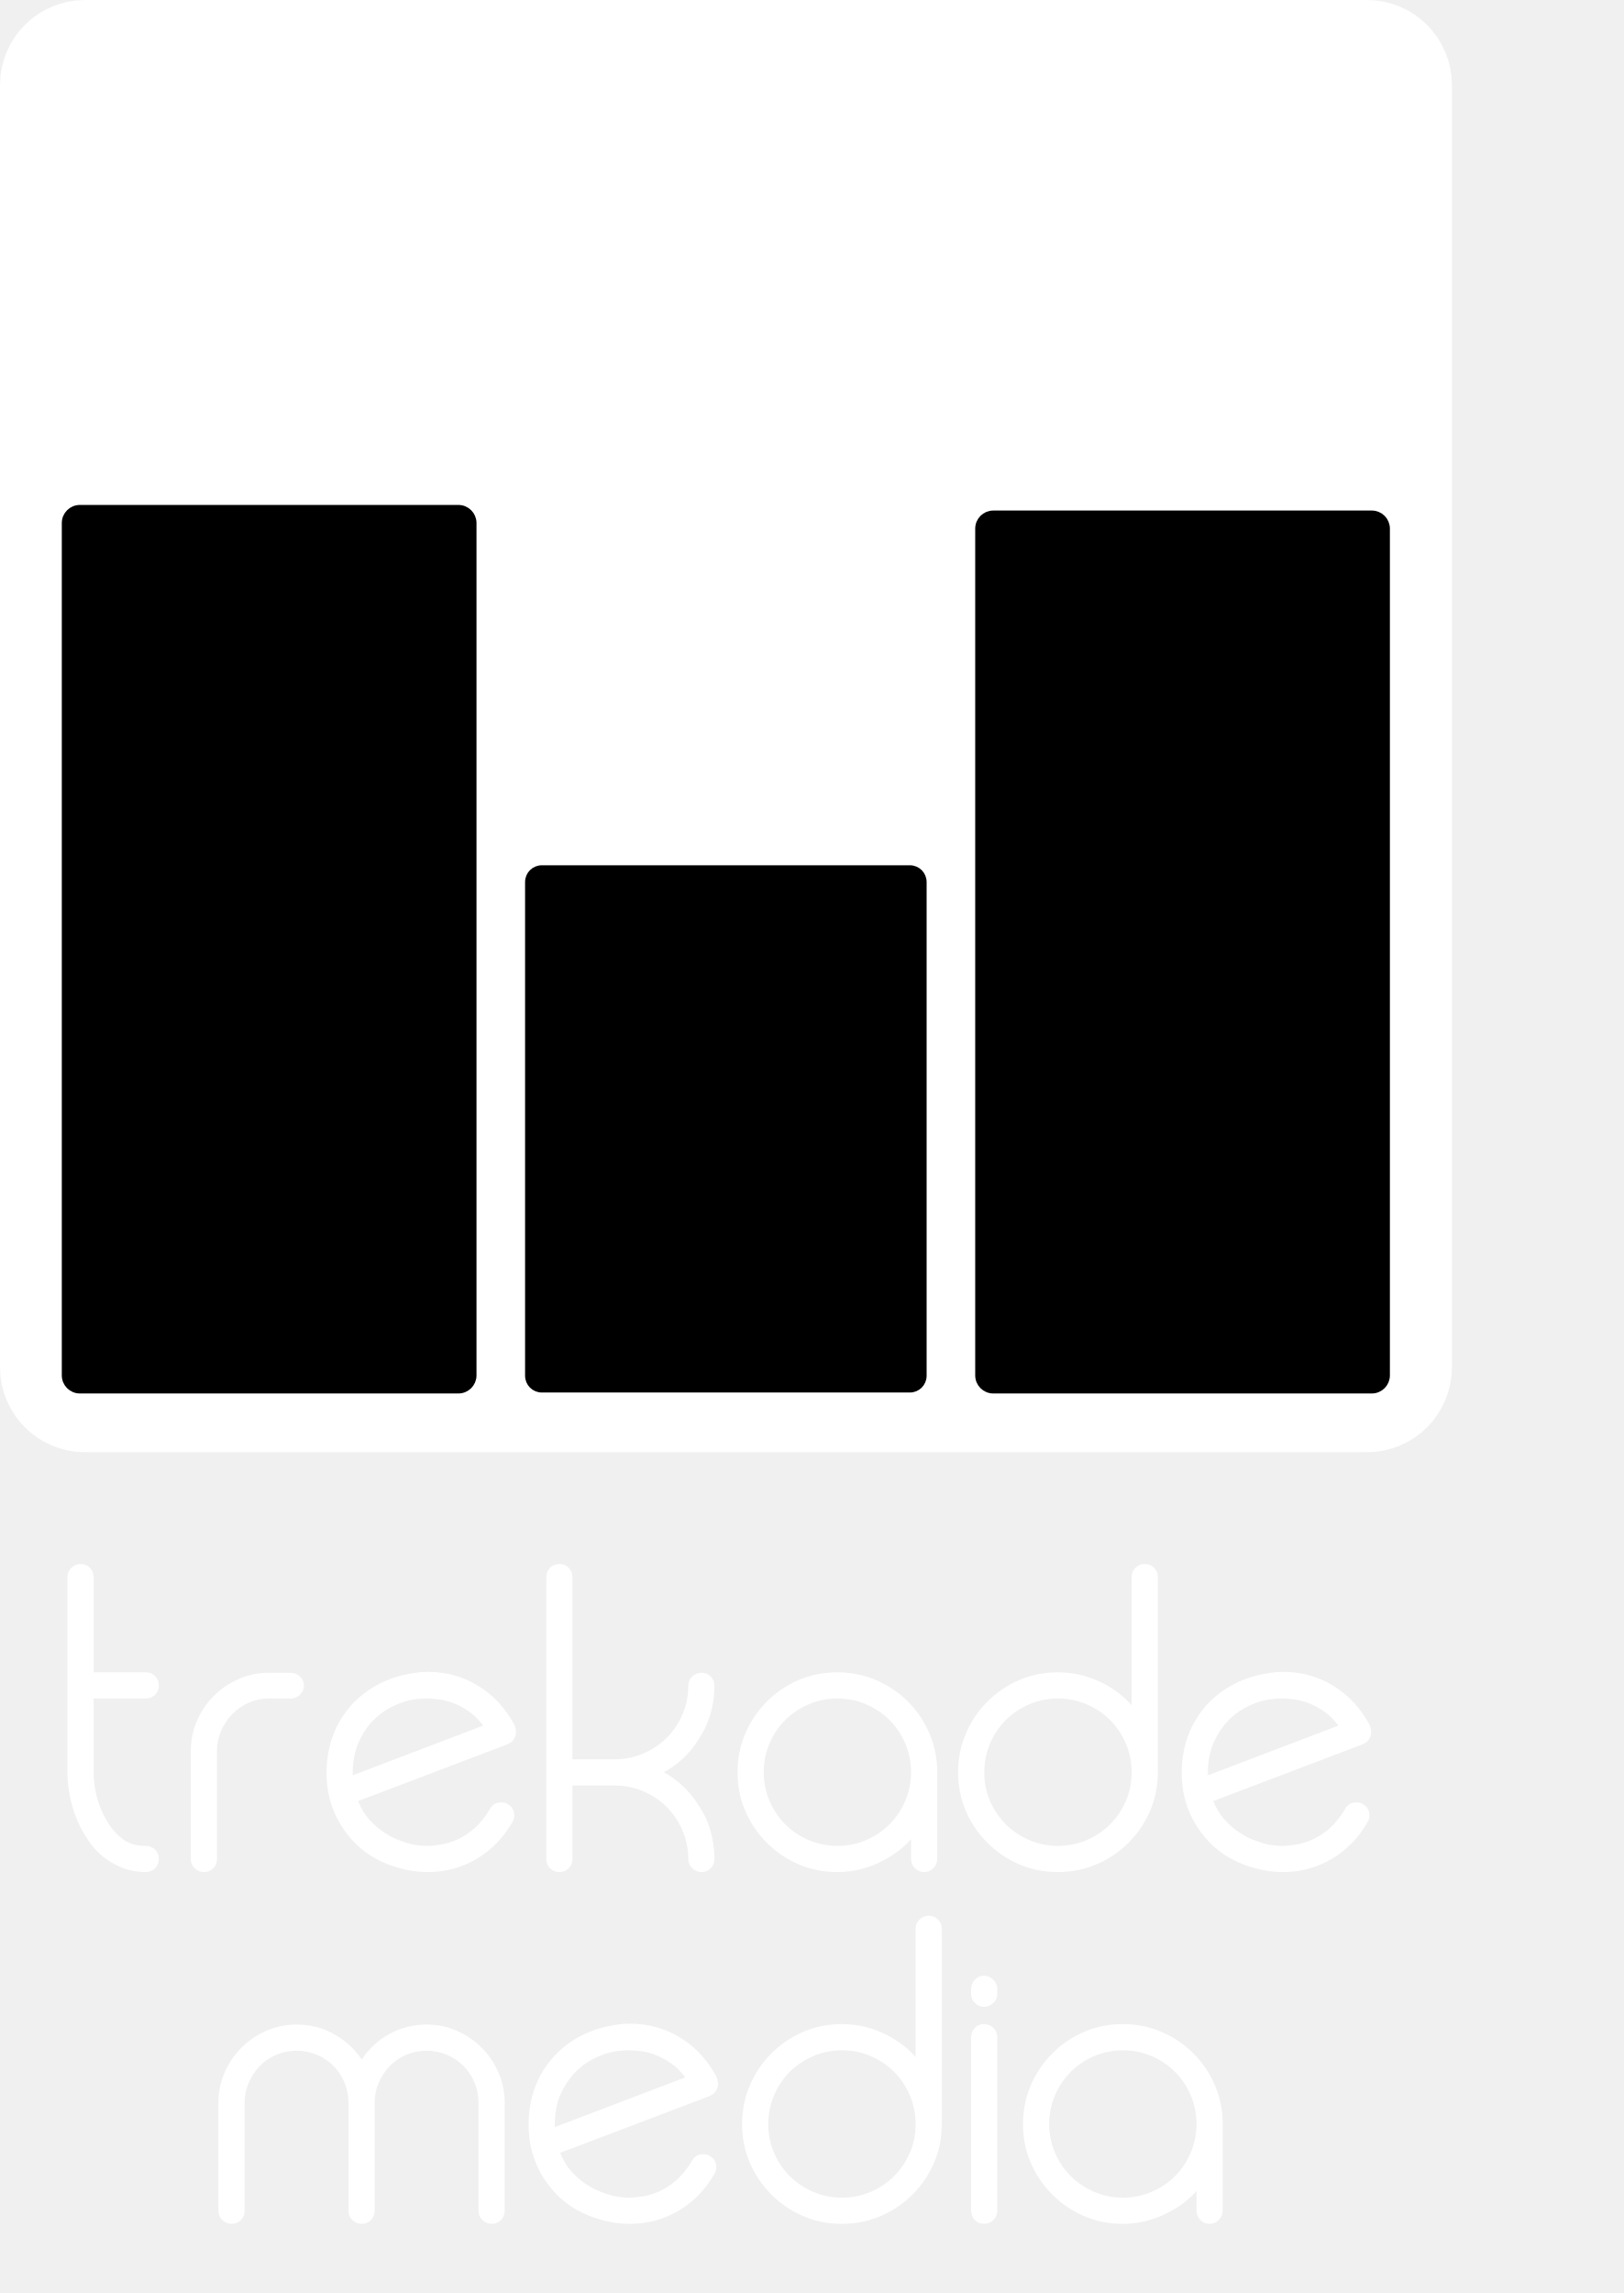
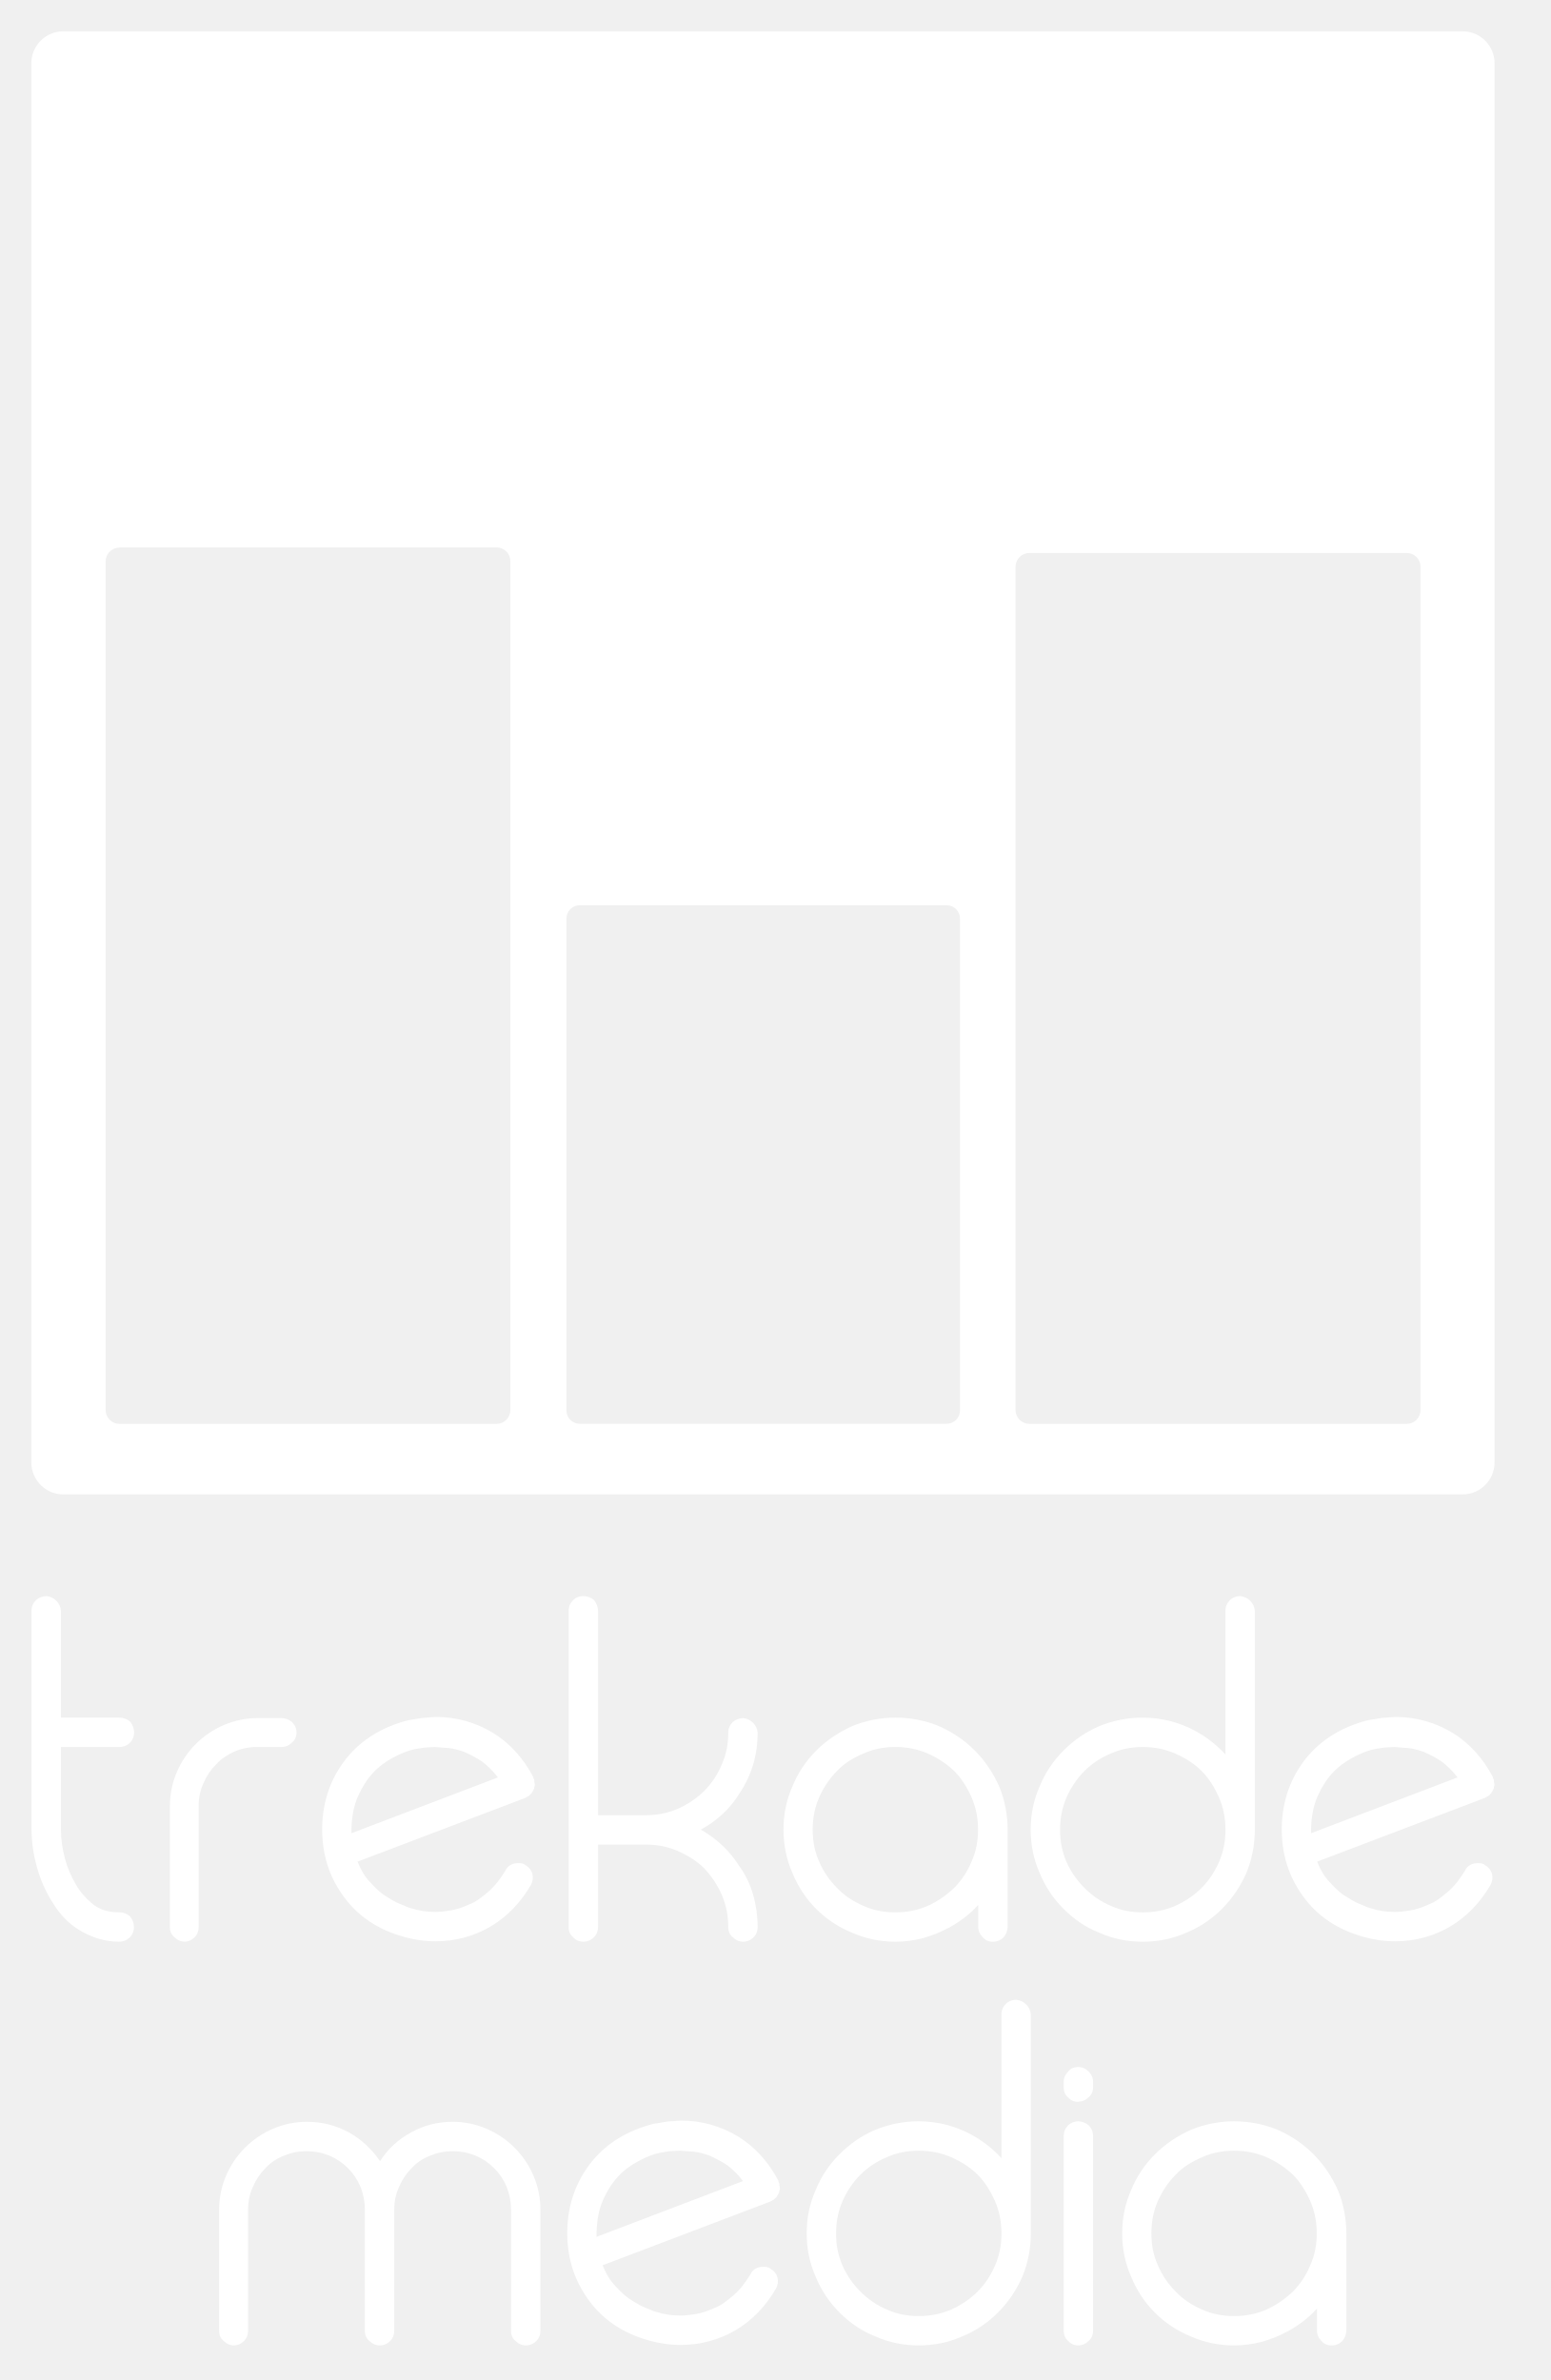
- <svg xmlns="http://www.w3.org/2000/svg" width="100%" height="100%" viewBox="0 0 85 120" version="1.1" xml:space="preserve" style="fill-rule:evenodd;clip-rule:evenodd;stroke-linecap:round;stroke-linejoin:round;">
-   <g id="g1268">
-     <g id="g1257">
-       <path id="rect815-8-6-6-5" d="M72.545,4.448c0,-0.548 -0.445,-0.993 -0.993,-0.993l-67.104,0c-0.548,0 -0.993,0.445 -0.993,0.993l0,67.104c0,0.548 0.445,0.993 0.993,0.993l67.104,0c0.548,0 0.993,-0.445 0.993,-0.993l0,-67.104Z" style="fill:#fff;stroke:#fff;stroke-width:6.91px;" />
-       <path id="rect853-5-0-7" d="M24.722,27.371c0,-0.401 -0.326,-0.726 -0.727,-0.726l-19.814,0c-0.401,0 -0.726,0.325 -0.726,0.726l0,44.608c0,0.401 0.325,0.726 0.726,0.726l19.814,0c0.401,0 0.727,-0.325 0.727,-0.726l0,-44.608Z" style="stroke:#000;stroke-width:0.44px;" />
-       <path id="rect853-3-7-8-1" d="M48.334,46.158c0,-0.39 -0.317,-0.706 -0.706,-0.706l-19.267,0c-0.39,0 -0.706,0.316 -0.706,0.706l0,25.841c0,0.39 0.316,0.706 0.706,0.706l19.267,0c0.389,0 0.706,-0.316 0.706,-0.706l0,-25.841Z" style="stroke:#000;stroke-width:0.34px;" />
-       <path id="rect853-2-0-5-9" d="M72.534,27.665c0,-0.401 -0.326,-0.727 -0.726,-0.727l-19.815,0c-0.401,0 -0.726,0.326 -0.726,0.727l0,44.314c0,0.401 0.325,0.726 0.726,0.726l19.815,0c0.4,0 0.726,-0.325 0.726,-0.726l0,-44.314Z" style="stroke:#000;stroke-width:0.44px;" />
-     </g>
-     <g id="text953-7-9-2">
-       <path d="M4.899,88.888l0,3.856c0,0.449 0.062,0.899 0.186,1.348c0.124,0.449 0.295,0.851 0.511,1.208c0.171,0.309 0.418,0.604 0.744,0.882c0.325,0.279 0.751,0.419 1.277,0.419c0.202,0 0.368,0.065 0.5,0.197c0.131,0.132 0.197,0.29 0.197,0.476c0,0.202 -0.066,0.368 -0.197,0.5c-0.132,0.131 -0.298,0.197 -0.5,0.197c-0.65,0 -1.262,-0.178 -1.835,-0.534c-0.511,-0.31 -0.937,-0.744 -1.277,-1.301c-0.31,-0.48 -0.55,-1.018 -0.721,-1.615c-0.17,-0.596 -0.255,-1.188 -0.255,-1.777l0,-10.221c0,-0.186 0.07,-0.344 0.209,-0.476c0.139,-0.132 0.302,-0.197 0.488,-0.197c0.186,0 0.344,0.065 0.476,0.197c0.132,0.132 0.197,0.29 0.197,0.476l0,4.995l2.718,0c0.202,0 0.368,0.065 0.5,0.197c0.131,0.132 0.197,0.298 0.197,0.5c0,0.185 -0.066,0.344 -0.197,0.476c-0.132,0.131 -0.298,0.197 -0.5,0.197l-2.718,0Z" style="fill:#fff;fill-rule:nonzero;" />
-       <path d="M10.684,97.971c-0.186,0 -0.349,-0.066 -0.488,-0.197c-0.14,-0.132 -0.209,-0.291 -0.209,-0.477l0,-5.668c0,-0.557 0.108,-1.084 0.325,-1.579c0.217,-0.496 0.511,-0.929 0.883,-1.301c0.371,-0.372 0.805,-0.666 1.301,-0.883c0.495,-0.217 1.022,-0.325 1.579,-0.325l1.139,0c0.185,0 0.348,0.066 0.487,0.197c0.14,0.132 0.209,0.291 0.209,0.477c0,0.185 -0.069,0.344 -0.209,0.476c-0.139,0.131 -0.302,0.197 -0.487,0.197l-1.139,0c-0.371,0 -0.724,0.074 -1.057,0.221c-0.333,0.147 -0.619,0.344 -0.859,0.592c-0.24,0.248 -0.434,0.538 -0.581,0.871c-0.147,0.333 -0.221,0.686 -0.221,1.057l0,5.668c0,0.186 -0.065,0.345 -0.197,0.477c-0.132,0.131 -0.29,0.197 -0.476,0.197Z" style="fill:#fff;fill-rule:nonzero;" />
-       <path d="M26.991,90.491l0.023,0.139c0,0.062 -0.007,0.101 -0.023,0.117c0,0.062 -0.008,0.1 -0.023,0.116l0,0.023c-0.031,0.031 -0.047,0.062 -0.047,0.093l-0.023,0.023c-0.015,0.016 -0.023,0.031 -0.023,0.047c0,0.015 -0.015,0.031 -0.046,0.046c-0.016,0.031 -0.031,0.05 -0.047,0.058c-0.015,0.008 -0.031,0.019 -0.046,0.035c0,0 -0.031,0.015 -0.093,0.046c0,0.016 -0.008,0.024 -0.024,0.024c-0.015,0 -0.031,0.007 -0.046,0.023l-7.828,2.973c0.154,0.387 0.352,0.713 0.592,0.976c0.24,0.263 0.488,0.48 0.743,0.65c0.256,0.171 0.492,0.299 0.709,0.384c0.217,0.085 0.379,0.143 0.488,0.174c0.325,0.108 0.689,0.163 1.091,0.163c0.202,0 0.442,-0.024 0.721,-0.07c0.278,-0.047 0.565,-0.136 0.859,-0.267c0.294,-0.132 0.589,-0.325 0.883,-0.581c0.294,-0.256 0.565,-0.592 0.813,-1.011c0.124,-0.232 0.325,-0.348 0.604,-0.348c0.139,0 0.248,0.031 0.325,0.093c0.17,0.093 0.279,0.228 0.325,0.406c0.047,0.179 0.023,0.353 -0.069,0.523c-0.481,0.836 -1.115,1.487 -1.905,1.951c-0.775,0.45 -1.619,0.674 -2.532,0.674c-0.511,0 -1.007,-0.07 -1.487,-0.209c-1.193,-0.325 -2.13,-0.952 -2.811,-1.882c-0.697,-0.944 -1.03,-2.028 -0.999,-3.252c0.031,-1.239 0.411,-2.307 1.138,-3.206c0.728,-0.882 1.688,-1.471 2.881,-1.765c0.217,-0.046 0.43,-0.085 0.639,-0.116c0.209,-0.031 0.422,-0.047 0.639,-0.047c0.975,0 1.862,0.248 2.659,0.744c0.798,0.495 1.429,1.184 1.894,2.067l0,0.047c0.015,0.015 0.023,0.031 0.023,0.046c0.015,0.016 0.023,0.047 0.023,0.093Zm-1.696,-0.186c-0.232,-0.31 -0.484,-0.557 -0.755,-0.743c-0.271,-0.186 -0.538,-0.329 -0.801,-0.43c-0.263,-0.101 -0.515,-0.166 -0.755,-0.197c-0.24,-0.031 -0.453,-0.047 -0.639,-0.047c-0.155,0 -0.31,0.008 -0.464,0.023c-0.155,0.016 -0.302,0.039 -0.442,0.07c-0.341,0.078 -0.685,0.209 -1.034,0.395c-0.348,0.186 -0.662,0.43 -0.94,0.732c-0.279,0.302 -0.511,0.662 -0.697,1.08c-0.186,0.418 -0.287,0.906 -0.302,1.463l0,0.256l6.829,-2.602Z" style="fill:#fff;fill-rule:nonzero;" />
-       <path d="M29.291,97.971c-0.201,0 -0.368,-0.066 -0.5,-0.197c-0.131,-0.132 -0.197,-0.291 -0.197,-0.477l0,-14.751c0,-0.201 0.066,-0.367 0.197,-0.499c0.132,-0.132 0.299,-0.197 0.5,-0.197c0.186,0 0.344,0.065 0.476,0.197c0.132,0.132 0.198,0.298 0.198,0.499l0,9.525l2.206,0c0.527,0 1.026,-0.101 1.499,-0.302c0.472,-0.202 0.883,-0.476 1.231,-0.825c0.348,-0.348 0.623,-0.759 0.825,-1.231c0.201,-0.472 0.302,-0.972 0.302,-1.498c0,-0.186 0.069,-0.345 0.209,-0.477c0.139,-0.131 0.302,-0.197 0.488,-0.197c0.185,0 0.344,0.066 0.476,0.197c0.131,0.132 0.197,0.291 0.197,0.477c0,1.053 -0.286,2.005 -0.859,2.857c-0.449,0.712 -1.046,1.27 -1.789,1.672c0.759,0.434 1.355,0.999 1.789,1.696c0.294,0.418 0.511,0.871 0.65,1.359c0.139,0.488 0.209,0.987 0.209,1.498c0,0.186 -0.066,0.345 -0.197,0.477c-0.132,0.131 -0.291,0.197 -0.476,0.197c-0.186,0 -0.349,-0.066 -0.488,-0.197c-0.14,-0.132 -0.209,-0.291 -0.209,-0.477c0,-0.526 -0.101,-1.026 -0.302,-1.498c-0.202,-0.472 -0.477,-0.883 -0.825,-1.231c-0.348,-0.349 -0.759,-0.623 -1.231,-0.825c-0.473,-0.201 -0.972,-0.302 -1.499,-0.302l-2.206,0l0,3.856c0,0.186 -0.066,0.345 -0.198,0.477c-0.132,0.131 -0.29,0.197 -0.476,0.197Z" style="fill:#fff;fill-rule:nonzero;" />
-       <path d="M46.272,97.344c-0.372,0.201 -0.763,0.356 -1.173,0.465c-0.41,0.108 -0.832,0.162 -1.266,0.162c-0.728,0 -1.406,-0.135 -2.033,-0.406c-0.627,-0.271 -1.181,-0.647 -1.661,-1.127c-0.48,-0.48 -0.855,-1.034 -1.126,-1.661c-0.271,-0.627 -0.407,-1.305 -0.407,-2.033c0,-0.712 0.136,-1.386 0.407,-2.021c0.271,-0.635 0.646,-1.192 1.126,-1.672c0.48,-0.48 1.034,-0.856 1.661,-1.127c0.627,-0.271 1.305,-0.406 2.033,-0.406c0.712,0 1.386,0.135 2.021,0.406c0.635,0.271 1.192,0.647 1.672,1.127c0.481,0.48 0.856,1.037 1.127,1.672c0.271,0.635 0.407,1.309 0.407,2.021l0,4.53c0,0.186 -0.066,0.349 -0.198,0.488c-0.131,0.139 -0.298,0.209 -0.499,0.209c-0.186,0 -0.345,-0.07 -0.476,-0.209c-0.132,-0.139 -0.198,-0.302 -0.198,-0.488l0,-1.022c-0.387,0.434 -0.859,0.798 -1.417,1.092Zm-6.295,-4.6c0,0.527 0.1,1.026 0.302,1.499c0.201,0.472 0.476,0.882 0.824,1.231c0.349,0.348 0.759,0.623 1.232,0.825c0.472,0.201 0.971,0.302 1.498,0.302c0.526,0 1.026,-0.101 1.498,-0.302c0.473,-0.202 0.883,-0.477 1.231,-0.825c0.349,-0.349 0.624,-0.759 0.825,-1.231c0.201,-0.473 0.302,-0.972 0.302,-1.499c0,-0.526 -0.101,-1.026 -0.302,-1.498c-0.201,-0.472 -0.476,-0.883 -0.825,-1.231c-0.348,-0.349 -0.758,-0.623 -1.231,-0.825c-0.472,-0.201 -0.972,-0.302 -1.498,-0.302c-0.527,0 -1.026,0.101 -1.498,0.302c-0.473,0.202 -0.883,0.476 -1.232,0.825c-0.348,0.348 -0.623,0.759 -0.824,1.231c-0.202,0.472 -0.302,0.972 -0.302,1.498Z" style="fill:#fff;fill-rule:nonzero;" />
-       <path d="M55.378,87.518c0.867,0 1.688,0.209 2.463,0.627c0.542,0.294 1.006,0.658 1.393,1.092l0,-6.714c0,-0.186 0.066,-0.344 0.198,-0.476c0.131,-0.132 0.298,-0.197 0.499,-0.197c0.186,0 0.345,0.065 0.476,0.197c0.132,0.132 0.198,0.29 0.198,0.476l0,10.221c0,0.728 -0.136,1.406 -0.407,2.033c-0.271,0.627 -0.646,1.181 -1.126,1.661c-0.48,0.48 -1.038,0.856 -1.673,1.127c-0.635,0.271 -1.308,0.406 -2.021,0.406c-0.728,0 -1.405,-0.135 -2.032,-0.406c-0.628,-0.271 -1.181,-0.647 -1.661,-1.127c-0.48,-0.48 -0.856,-1.034 -1.127,-1.661c-0.271,-0.627 -0.407,-1.305 -0.407,-2.033c0,-0.712 0.136,-1.386 0.407,-2.021c0.271,-0.635 0.647,-1.192 1.127,-1.672c0.48,-0.48 1.033,-0.856 1.661,-1.127c0.627,-0.271 1.304,-0.406 2.032,-0.406Zm3.856,5.226c0,-0.526 -0.1,-1.026 -0.302,-1.498c-0.201,-0.472 -0.476,-0.883 -0.824,-1.231c-0.349,-0.349 -0.759,-0.623 -1.231,-0.825c-0.473,-0.201 -0.972,-0.302 -1.499,-0.302c-0.526,0 -1.026,0.101 -1.498,0.302c-0.472,0.202 -0.883,0.476 -1.231,0.825c-0.349,0.348 -0.624,0.759 -0.825,1.231c-0.201,0.472 -0.302,0.972 -0.302,1.498c0,0.542 0.101,1.046 0.302,1.51c0.201,0.465 0.476,0.871 0.825,1.22c0.348,0.348 0.759,0.623 1.231,0.825c0.472,0.201 0.972,0.302 1.498,0.302c0.527,0 1.026,-0.101 1.499,-0.302c0.472,-0.202 0.882,-0.477 1.231,-0.825c0.348,-0.349 0.623,-0.755 0.824,-1.22c0.202,-0.464 0.302,-0.968 0.302,-1.51Z" style="fill:#fff;fill-rule:nonzero;" />
-       <path d="M71.755,90.491l0.024,0.139c0,0.062 -0.008,0.101 -0.024,0.117c0,0.062 -0.007,0.1 -0.023,0.116l0,0.023c-0.031,0.031 -0.046,0.062 -0.046,0.093l-0.024,0.023c-0.015,0.016 -0.023,0.031 -0.023,0.047c0,0.015 -0.015,0.031 -0.046,0.046c-0.016,0.031 -0.031,0.05 -0.047,0.058c-0.015,0.008 -0.031,0.019 -0.046,0.035c0,0 -0.031,0.015 -0.093,0.046c0,0.016 -0.008,0.024 -0.023,0.024c-0.016,0 -0.031,0.007 -0.047,0.023l-7.828,2.973c0.155,0.387 0.352,0.713 0.592,0.976c0.24,0.263 0.488,0.48 0.743,0.65c0.256,0.171 0.492,0.299 0.709,0.384c0.217,0.085 0.379,0.143 0.488,0.174c0.325,0.108 0.689,0.163 1.092,0.163c0.201,0 0.441,-0.024 0.72,-0.07c0.278,-0.047 0.565,-0.136 0.859,-0.267c0.294,-0.132 0.589,-0.325 0.883,-0.581c0.294,-0.256 0.565,-0.592 0.813,-1.011c0.124,-0.232 0.325,-0.348 0.604,-0.348c0.139,0 0.248,0.031 0.325,0.093c0.171,0.093 0.279,0.228 0.325,0.406c0.047,0.179 0.024,0.353 -0.069,0.523c-0.48,0.836 -1.115,1.487 -1.905,1.951c-0.774,0.45 -1.618,0.674 -2.532,0.674c-0.511,0 -1.007,-0.07 -1.487,-0.209c-1.192,-0.325 -2.129,-0.952 -2.811,-1.882c-0.697,-0.944 -1.03,-2.028 -0.999,-3.252c0.031,-1.239 0.411,-2.307 1.139,-3.206c0.728,-0.882 1.688,-1.471 2.88,-1.765c0.217,-0.046 0.43,-0.085 0.639,-0.116c0.209,-0.031 0.422,-0.047 0.639,-0.047c0.975,0 1.862,0.248 2.66,0.744c0.797,0.495 1.428,1.184 1.893,2.067l0,0.047c0.015,0.015 0.023,0.031 0.023,0.046c0.016,0.016 0.023,0.047 0.023,0.093Zm-1.695,-0.186c-0.233,-0.31 -0.484,-0.557 -0.755,-0.743c-0.271,-0.186 -0.539,-0.329 -0.802,-0.43c-0.263,-0.101 -0.515,-0.166 -0.755,-0.197c-0.24,-0.031 -0.453,-0.047 -0.639,-0.047c-0.155,0 -0.309,0.008 -0.464,0.023c-0.155,0.016 -0.302,0.039 -0.442,0.07c-0.34,0.078 -0.685,0.209 -1.033,0.395c-0.349,0.186 -0.662,0.43 -0.941,0.732c-0.279,0.302 -0.511,0.662 -0.697,1.08c-0.186,0.418 -0.287,0.906 -0.302,1.463l0,0.256l6.83,-2.602Z" style="fill:#fff;fill-rule:nonzero;" />
-     </g>
-     <g id="text953-7-9-5-6">
-       <path d="M12.13,116.382c-0.186,0 -0.348,-0.066 -0.488,-0.197c-0.139,-0.132 -0.209,-0.291 -0.209,-0.477l0,-5.668c0,-0.557 0.109,-1.084 0.326,-1.579c0.216,-0.496 0.511,-0.93 0.882,-1.301c0.372,-0.372 0.806,-0.666 1.301,-0.883c0.496,-0.217 1.022,-0.325 1.58,-0.325c0.697,0 1.343,0.162 1.94,0.488c0.596,0.325 1.088,0.774 1.475,1.347c0.371,-0.573 0.855,-1.022 1.452,-1.347c0.596,-0.326 1.242,-0.488 1.939,-0.488c0.558,0 1.084,0.108 1.58,0.325c0.495,0.217 0.929,0.511 1.301,0.883c0.371,0.371 0.666,0.805 0.883,1.301c0.216,0.495 0.325,1.022 0.325,1.579l0,5.668c0,0.186 -0.066,0.345 -0.198,0.477c-0.131,0.131 -0.29,0.197 -0.476,0.197c-0.186,0 -0.348,-0.066 -0.488,-0.197c-0.139,-0.132 -0.209,-0.291 -0.209,-0.477l0,-5.668c0,-0.372 -0.07,-0.724 -0.209,-1.057c-0.139,-0.333 -0.333,-0.623 -0.581,-0.871c-0.247,-0.248 -0.538,-0.441 -0.871,-0.581c-0.333,-0.139 -0.685,-0.209 -1.057,-0.209c-0.371,0 -0.724,0.07 -1.057,0.209c-0.333,0.14 -0.619,0.333 -0.859,0.581c-0.24,0.248 -0.434,0.538 -0.581,0.871c-0.147,0.333 -0.221,0.685 -0.221,1.057l0,5.668c0,0.186 -0.065,0.345 -0.197,0.477c-0.132,0.131 -0.29,0.197 -0.476,0.197c-0.186,0 -0.349,-0.066 -0.488,-0.197c-0.14,-0.132 -0.209,-0.291 -0.209,-0.477l0,-5.668c0,-0.372 -0.07,-0.724 -0.209,-1.057c-0.14,-0.333 -0.333,-0.623 -0.581,-0.871c-0.248,-0.248 -0.538,-0.441 -0.871,-0.581c-0.333,-0.139 -0.685,-0.209 -1.057,-0.209c-0.372,0 -0.724,0.07 -1.057,0.209c-0.333,0.14 -0.62,0.333 -0.86,0.581c-0.24,0.248 -0.433,0.538 -0.58,0.871c-0.147,0.333 -0.221,0.685 -0.221,1.057l0,5.668c0,0.186 -0.066,0.345 -0.197,0.477c-0.132,0.131 -0.291,0.197 -0.477,0.197Z" style="fill:#fff;fill-rule:nonzero;" />
-       <path d="M37.567,108.902l0.023,0.139c0,0.062 -0.007,0.101 -0.023,0.116c0,0.062 -0.008,0.101 -0.023,0.117l0,0.023c-0.031,0.031 -0.047,0.062 -0.047,0.093l-0.023,0.023c-0.015,0.015 -0.023,0.031 -0.023,0.046c0,0.016 -0.016,0.031 -0.046,0.047c-0.016,0.031 -0.031,0.05 -0.047,0.058c-0.015,0.008 -0.031,0.019 -0.046,0.035c0,0 -0.031,0.015 -0.093,0.046c0,0.016 -0.008,0.023 -0.024,0.023c-0.015,0 -0.031,0.008 -0.046,0.024l-7.829,2.973c0.155,0.387 0.353,0.713 0.593,0.976c0.24,0.263 0.488,0.48 0.743,0.65c0.256,0.171 0.492,0.298 0.709,0.384c0.217,0.085 0.379,0.143 0.488,0.174c0.325,0.108 0.689,0.162 1.091,0.162c0.202,0 0.442,-0.023 0.72,-0.069c0.279,-0.047 0.566,-0.136 0.86,-0.267c0.294,-0.132 0.588,-0.326 0.883,-0.581c0.294,-0.256 0.565,-0.593 0.813,-1.011c0.124,-0.232 0.325,-0.348 0.604,-0.348c0.139,0 0.248,0.031 0.325,0.093c0.17,0.093 0.279,0.228 0.325,0.406c0.047,0.178 0.023,0.353 -0.069,0.523c-0.481,0.836 -1.116,1.487 -1.905,1.951c-0.775,0.449 -1.619,0.674 -2.532,0.674c-0.511,0 -1.007,-0.07 -1.487,-0.209c-1.193,-0.325 -2.13,-0.953 -2.811,-1.882c-0.697,-0.944 -1.03,-2.028 -0.999,-3.252c0.031,-1.239 0.411,-2.307 1.138,-3.206c0.728,-0.882 1.688,-1.471 2.881,-1.765c0.217,-0.047 0.43,-0.085 0.639,-0.116c0.209,-0.031 0.422,-0.047 0.639,-0.047c0.975,0 1.862,0.248 2.659,0.744c0.798,0.495 1.429,1.184 1.894,2.067l0,0.047c0.015,0.015 0.023,0.03 0.023,0.046c0.015,0.015 0.023,0.046 0.023,0.093Zm-1.696,-0.186c-0.232,-0.31 -0.484,-0.557 -0.755,-0.743c-0.271,-0.186 -0.538,-0.329 -0.801,-0.43c-0.263,-0.101 -0.515,-0.167 -0.755,-0.198c-0.24,-0.03 -0.453,-0.046 -0.639,-0.046c-0.155,0 -0.31,0.008 -0.464,0.023c-0.155,0.016 -0.302,0.039 -0.442,0.07c-0.341,0.077 -0.685,0.209 -1.034,0.395c-0.348,0.186 -0.662,0.43 -0.94,0.732c-0.279,0.302 -0.511,0.662 -0.697,1.08c-0.186,0.418 -0.287,0.906 -0.302,1.463l0,0.256l6.829,-2.602Z" style="fill:#fff;fill-rule:nonzero;" />
-       <path d="M44.072,105.928c0.867,0 1.688,0.21 2.462,0.628c0.542,0.294 1.007,0.658 1.394,1.091l0,-6.713c0,-0.186 0.066,-0.345 0.197,-0.476c0.132,-0.132 0.298,-0.198 0.5,-0.198c0.185,0 0.344,0.066 0.476,0.198c0.131,0.131 0.197,0.29 0.197,0.476l0,10.221c0,0.728 -0.135,1.406 -0.406,2.033c-0.271,0.627 -0.647,1.181 -1.127,1.661c-0.48,0.48 -1.038,0.855 -1.672,1.126c-0.635,0.271 -1.309,0.407 -2.021,0.407c-0.728,0 -1.406,-0.136 -2.033,-0.407c-0.627,-0.271 -1.181,-0.646 -1.661,-1.126c-0.48,-0.48 -0.856,-1.034 -1.127,-1.661c-0.271,-0.627 -0.406,-1.305 -0.406,-2.033c0,-0.712 0.135,-1.386 0.406,-2.021c0.271,-0.635 0.647,-1.192 1.127,-1.672c0.48,-0.48 1.034,-0.856 1.661,-1.127c0.627,-0.271 1.305,-0.407 2.033,-0.407Zm3.856,5.227c0,-0.526 -0.101,-1.026 -0.302,-1.498c-0.202,-0.472 -0.477,-0.883 -0.825,-1.231c-0.348,-0.349 -0.759,-0.624 -1.231,-0.825c-0.472,-0.201 -0.972,-0.302 -1.498,-0.302c-0.527,0 -1.026,0.101 -1.499,0.302c-0.472,0.201 -0.883,0.476 -1.231,0.825c-0.348,0.348 -0.623,0.759 -0.825,1.231c-0.201,0.472 -0.302,0.972 -0.302,1.498c0,0.542 0.101,1.046 0.302,1.51c0.202,0.465 0.477,0.871 0.825,1.22c0.348,0.348 0.759,0.623 1.231,0.824c0.473,0.202 0.972,0.302 1.499,0.302c0.526,0 1.026,-0.1 1.498,-0.302c0.472,-0.201 0.883,-0.476 1.231,-0.824c0.348,-0.349 0.623,-0.755 0.825,-1.22c0.201,-0.464 0.302,-0.968 0.302,-1.51Z" style="fill:#fff;fill-rule:nonzero;" />
-       <path d="M51.505,105.022c-0.186,0 -0.344,-0.065 -0.476,-0.197c-0.132,-0.132 -0.198,-0.29 -0.198,-0.476l0,-0.256c0,-0.186 0.066,-0.348 0.198,-0.488c0.132,-0.139 0.29,-0.209 0.476,-0.209c0.186,0 0.349,0.07 0.488,0.209c0.139,0.14 0.209,0.302 0.209,0.488l0,0.256c0,0.186 -0.07,0.344 -0.209,0.476c-0.139,0.132 -0.302,0.197 -0.488,0.197Zm0,11.36c-0.186,0 -0.344,-0.066 -0.476,-0.197c-0.132,-0.132 -0.198,-0.299 -0.198,-0.5l0,-9.06c0,-0.201 0.066,-0.367 0.198,-0.499c0.132,-0.132 0.29,-0.198 0.476,-0.198c0.186,0 0.349,0.066 0.488,0.198c0.139,0.132 0.209,0.298 0.209,0.499l0,9.06c0,0.201 -0.07,0.368 -0.209,0.5c-0.139,0.131 -0.302,0.197 -0.488,0.197Z" style="fill:#fff;fill-rule:nonzero;" />
-       <path d="M61.215,115.755c-0.371,0.201 -0.762,0.356 -1.173,0.464c-0.41,0.109 -0.832,0.163 -1.266,0.163c-0.728,0 -1.405,-0.136 -2.033,-0.407c-0.627,-0.271 -1.18,-0.646 -1.66,-1.126c-0.481,-0.48 -0.856,-1.034 -1.127,-1.661c-0.271,-0.627 -0.407,-1.305 -0.407,-2.033c0,-0.712 0.136,-1.386 0.407,-2.021c0.271,-0.635 0.646,-1.192 1.127,-1.672c0.48,-0.48 1.033,-0.856 1.66,-1.127c0.628,-0.271 1.305,-0.407 2.033,-0.407c0.712,0 1.386,0.136 2.021,0.407c0.635,0.271 1.193,0.647 1.673,1.127c0.48,0.48 0.855,1.037 1.126,1.672c0.271,0.635 0.407,1.309 0.407,2.021l0,4.53c0,0.186 -0.066,0.349 -0.198,0.488c-0.131,0.139 -0.298,0.209 -0.499,0.209c-0.186,0 -0.345,-0.07 -0.476,-0.209c-0.132,-0.139 -0.198,-0.302 -0.198,-0.488l0,-1.022c-0.387,0.434 -0.859,0.798 -1.417,1.092Zm-6.295,-4.6c0,0.527 0.101,1.026 0.302,1.499c0.201,0.472 0.476,0.882 0.825,1.231c0.348,0.348 0.758,0.623 1.231,0.824c0.472,0.202 0.972,0.302 1.498,0.302c0.527,0 1.026,-0.1 1.498,-0.302c0.473,-0.201 0.883,-0.476 1.232,-0.824c0.348,-0.349 0.623,-0.759 0.824,-1.231c0.202,-0.473 0.302,-0.972 0.302,-1.499c0,-0.526 -0.1,-1.026 -0.302,-1.498c-0.201,-0.472 -0.476,-0.883 -0.824,-1.231c-0.349,-0.349 -0.759,-0.624 -1.232,-0.825c-0.472,-0.201 -0.971,-0.302 -1.498,-0.302c-0.526,0 -1.026,0.101 -1.498,0.302c-0.473,0.201 -0.883,0.476 -1.231,0.825c-0.349,0.348 -0.624,0.759 -0.825,1.231c-0.201,0.472 -0.302,0.972 -0.302,1.498Z" style="fill:#fff;fill-rule:nonzero;" />
-     </g>
+ <svg xmlns="http://www.w3.org/2000/svg" xmlns:xlink="http://www.w3.org/1999/xlink" width="100%" height="100%" viewBox="0 0 99 152" fill-rule="evenodd" stroke-linejoin="round" stroke-miterlimit="2">
+   <g transform="matrix(1.44578 0 0 1.44578 -117.345 -403.081)" fill="#fff" fill-rule="nonzero">
+     <path d="M83.964 280.182a1.41 1.41 0 0 0-1.416 1.416v61.796c0 .786.63 1.418 1.416 1.418h61.796c.785 0 1.416-.632 1.416-1.418v-61.796a1.41 1.41 0 0 0-1.416-1.416H83.964zm2.476 22.796h16.655a.61.61 0 0 1 .611.611v37.495a.61.61 0 0 1-.611.611H86.44a.61.61 0 0 1-.611-.611V303.6a.61.61 0 0 1 .611-.611zm40.2.247h16.655a.61.61 0 0 1 .611.61v37.25a.61.61 0 0 1-.611.611H126.63a.61.61 0 0 1-.611-.611v-37.25a.61.61 0 0 1 .611-.61zm-19.865 15.56h16.196a.59.59 0 0 1 .593.595v21.72a.59.59 0 0 1-.593.593h-16.196a.59.59 0 0 1-.593-.593v-21.72a.59.59 0 0 1 .593-.595zm-22.92 37.185v3.65c0 .418.066.858.176 1.276a4.48 4.48 0 0 0 .484 1.144c.154.286.396.572.704.836s.704.396 1.2.396c.198 0 .352.066.484.176a.71.71 0 0 1 .176.462.63.63 0 0 1-.176.462c-.132.132-.286.198-.484.198-.616 0-1.188-.176-1.738-.506-.484-.286-.88-.704-1.2-1.232a5.75 5.75 0 0 1-.682-1.54 6.27 6.27 0 0 1-.242-1.672v-9.678c0-.176.066-.33.198-.462a.71.71 0 0 1 .462-.176.71.71 0 0 1 .638.638v4.73h2.573c.198 0 .352.066.484.176a.78.78 0 0 1 .176.484c0 .176-.066.33-.176.44-.132.132-.286.198-.484.198h-2.573zm5.475 8.6c-.176 0-.33-.066-.462-.198a.54.54 0 0 1-.198-.44v-5.367a3.79 3.79 0 0 1 .308-1.496 3.94 3.94 0 0 1 2.068-2.068 3.79 3.79 0 0 1 1.496-.308H93.6a.71.71 0 0 1 .462.176c.132.132.198.286.198.462s-.066.33-.198.44c-.132.132-.286.198-.462.198h-1.078a2.57 2.57 0 0 0-1 .198c-.33.154-.594.33-.814.572-.242.242-.418.506-.55.814-.154.33-.22.66-.22 1.012v5.367c0 .176-.066.33-.176.44-.132.132-.286.198-.462.198z" />
+     <use xlink:href="#B" />
+     <path d="M106.94 364.57c-.198 0-.352-.066-.462-.198-.132-.1-.198-.264-.198-.44v-13.967c0-.198.066-.352.198-.484a.63.63 0 0 1 .462-.176.71.71 0 0 1 .462.176c.1.132.176.286.176.484v9.018h2.1c.506 0 .968-.088 1.43-.286.44-.198.836-.462 1.166-.792a3.59 3.59 0 0 0 .77-1.166c.198-.44.286-.902.286-1.408 0-.176.066-.33.198-.462a.71.71 0 0 1 .462-.176.71.71 0 0 1 .638.638c0 1-.264 1.892-.814 2.705-.418.682-1 1.2-1.694 1.584.726.418 1.276.946 1.694 1.606a4.03 4.03 0 0 1 .616 1.276c.132.462.198.946.198 1.43 0 .176-.066.33-.176.44-.132.132-.286.198-.462.198s-.33-.066-.462-.198c-.132-.1-.198-.264-.198-.44 0-.506-.088-.968-.286-1.43a4.13 4.13 0 0 0-.77-1.166c-.33-.33-.726-.572-1.166-.77-.462-.198-.924-.286-1.43-.286h-2.1v3.65c0 .176-.066.33-.176.44-.132.132-.286.198-.462.198z" />
+     <use xlink:href="#C" />
+     <use xlink:href="#D" />
+     <use xlink:href="#B" x="42.384" />
+     <path d="M91.503 382.403c-.176 0-.33-.066-.462-.198-.132-.1-.198-.264-.198-.44v-5.367a3.79 3.79 0 0 1 .308-1.496 3.94 3.94 0 0 1 2.068-2.068 3.79 3.79 0 0 1 1.496-.308c.66 0 1.276.154 1.848.462.55.308 1.012.726 1.386 1.276.352-.55.814-.968 1.386-1.276.55-.308 1.166-.462 1.826-.462a3.79 3.79 0 0 1 1.496.308 3.94 3.94 0 0 1 2.068 2.068 3.79 3.79 0 0 1 .308 1.496v5.367c0 .176-.066.33-.176.44-.132.132-.286.198-.462.198s-.33-.066-.462-.198c-.132-.1-.198-.264-.198-.44v-5.367c0-.352-.066-.682-.198-1.012-.132-.308-.308-.572-.55-.814s-.506-.418-.814-.55c-.33-.132-.66-.198-1.012-.198s-.682.066-1 .198c-.33.132-.594.308-.814.55-.242.242-.418.506-.55.814-.154.33-.22.66-.22 1.012v5.367c0 .176-.066.33-.176.44-.132.132-.286.198-.462.198s-.33-.066-.462-.198c-.132-.1-.198-.264-.198-.44v-5.367c0-.352-.066-.682-.198-1.012-.132-.308-.308-.572-.55-.814s-.506-.418-.814-.55c-.33-.132-.66-.198-1.012-.198s-.682.066-1 .198c-.33.132-.594.308-.814.55-.242.242-.418.506-.55.814-.154.33-.22.66-.22 1.012v5.367c0 .176-.066.33-.176.44-.132.132-.286.198-.462.198z" />
+     <use xlink:href="#B" x="10.825" y="17.83" />
+     <use xlink:href="#D" x="-9.894" y="17.832" />
+     <path d="M128.784 371.647c-.176 0-.33-.066-.44-.198-.132-.1-.198-.264-.198-.44v-.242c0-.176.066-.33.198-.462.1-.132.264-.198.44-.198s.33.066.462.198.198.286.198.462V371c0 .176-.066.33-.198.44-.132.132-.286.198-.462.198zm0 10.756c-.176 0-.33-.066-.44-.198-.132-.1-.198-.264-.198-.462v-8.578c0-.198.066-.352.198-.484.1-.1.264-.176.44-.176a.71.71 0 0 1 .462.176c.132.132.198.286.198.484v8.578c0 .198-.066.352-.198.462-.132.132-.286.198-.462.198z" />
+     <use xlink:href="#C" x="14.96" y="17.833" />
  </g>
+   <defs>
+     <path id="B" d="M104.762 357.49l.022.132c0 .066 0 .088-.022.1 0 .066 0 .088-.022.1v.022c-.022.022-.044.066-.044.088l-.022.022c-.022.022-.022.022-.022.044s-.022.022-.044.044-.022.044-.044.044l-.044.044s-.022.022-.088.044c0 .022 0 .022-.022.022s-.022 0-.044.022l-7.412 2.815c.154.374.33.682.572.924.22.242.44.462.704.616.242.154.462.286.66.352.198.088.352.154.462.176.308.1.66.154 1.034.154.198 0 .418-.022.682-.066s.528-.132.814-.264c.286-.1.55-.308.836-.55s.528-.55.77-.946c.1-.22.308-.33.572-.33.132 0 .242.022.308.088a.64.64 0 0 1 .308.374c.044.176.022.352-.066.506-.462.792-1.056 1.408-1.804 1.848a4.77 4.77 0 0 1-2.397.638 5.06 5.06 0 0 1-1.408-.198c-1.122-.308-2.024-.902-2.66-1.782-.66-.902-.968-1.914-.946-3.08s.396-2.178 1.078-3.035c.682-.836 1.606-1.386 2.727-1.672l.616-.1.594-.044c.924 0 1.76.242 2.53.704.748.462 1.342 1.122 1.782 1.958v.044c.022.022.022.022.022.044.022.022.022.044.022.088zm-1.606-.176a3.55 3.55 0 0 0-.704-.704c-.264-.176-.528-.308-.77-.418-.242-.088-.484-.154-.704-.176l-.616-.044-.44.022-.418.066c-.33.066-.638.198-.968.374s-.638.396-.902.682-.484.638-.66 1.034-.264.858-.286 1.386v.242l6.467-2.463z" />
+     <path id="C" d="M123.018 363.977c-.352.198-.726.33-1.1.44-.396.1-.792.154-1.2.154-.682 0-1.32-.132-1.914-.396a4.76 4.76 0 0 1-2.639-2.639c-.264-.594-.396-1.232-.396-1.914s.132-1.32.396-1.914a4.76 4.76 0 0 1 1.056-1.584c.462-.462 1-.814 1.584-1.078a5.03 5.03 0 0 1 1.914-.374 5.03 5.03 0 0 1 1.914.374c.594.264 1.122.616 1.584 1.078s.814 1 1.078 1.584a5.03 5.03 0 0 1 .374 1.914v4.29a.71.71 0 0 1-.176.462c-.132.132-.286.198-.484.198-.176 0-.33-.066-.44-.198-.132-.132-.198-.286-.198-.462v-.968c-.374.418-.814.748-1.342 1.034zm-5.96-4.355c0 .506.088.968.286 1.408.198.462.462.836.792 1.166.308.33.704.594 1.166.792.44.198.902.286 1.408.286s.968-.088 1.43-.286c.44-.198.814-.462 1.166-.792a3.59 3.59 0 0 0 .77-1.166c.198-.44.286-.902.286-1.408s-.088-.968-.286-1.43c-.198-.44-.44-.836-.77-1.166a4.13 4.13 0 0 0-1.166-.77c-.462-.198-.924-.286-1.43-.286s-.968.088-1.408.286c-.462.198-.858.44-1.166.77-.33.33-.594.726-.792 1.166-.198.462-.286.924-.286 1.43z" />
+     <path id="D" d="M131.64 354.673c.814 0 1.606.198 2.33.594a5.09 5.09 0 0 1 1.32 1.034v-6.357c0-.176.066-.33.198-.462a.63.63 0 0 1 .462-.176.71.71 0 0 1 .638.638v9.678a5.03 5.03 0 0 1-.374 1.914c-.264.594-.616 1.122-1.078 1.584a4.76 4.76 0 0 1-1.584 1.056c-.594.264-1.232.396-1.914.396s-1.32-.132-1.914-.396c-.616-.242-1.122-.594-1.584-1.056a4.76 4.76 0 0 1-1.056-1.584c-.264-.594-.396-1.232-.396-1.914s.132-1.32.396-1.914a4.76 4.76 0 0 1 1.056-1.584c.462-.462.968-.814 1.584-1.078a5.03 5.03 0 0 1 1.914-.374zm3.65 4.95c0-.506-.088-.968-.286-1.43-.198-.44-.44-.836-.77-1.166s-.726-.572-1.166-.77c-.462-.198-.924-.286-1.43-.286s-.968.088-1.408.286a3.59 3.59 0 0 0-1.166.77c-.33.33-.594.726-.792 1.166-.198.462-.286.924-.286 1.43a3.46 3.46 0 0 0 .286 1.43 3.8 3.8 0 0 0 .792 1.144c.33.33.704.594 1.166.792.44.198.902.286 1.408.286s.968-.088 1.43-.286c.44-.198.836-.462 1.166-.792s.572-.704.77-1.144a3.46 3.46 0 0 0 .286-1.43z" />
+   </defs>
</svg>
